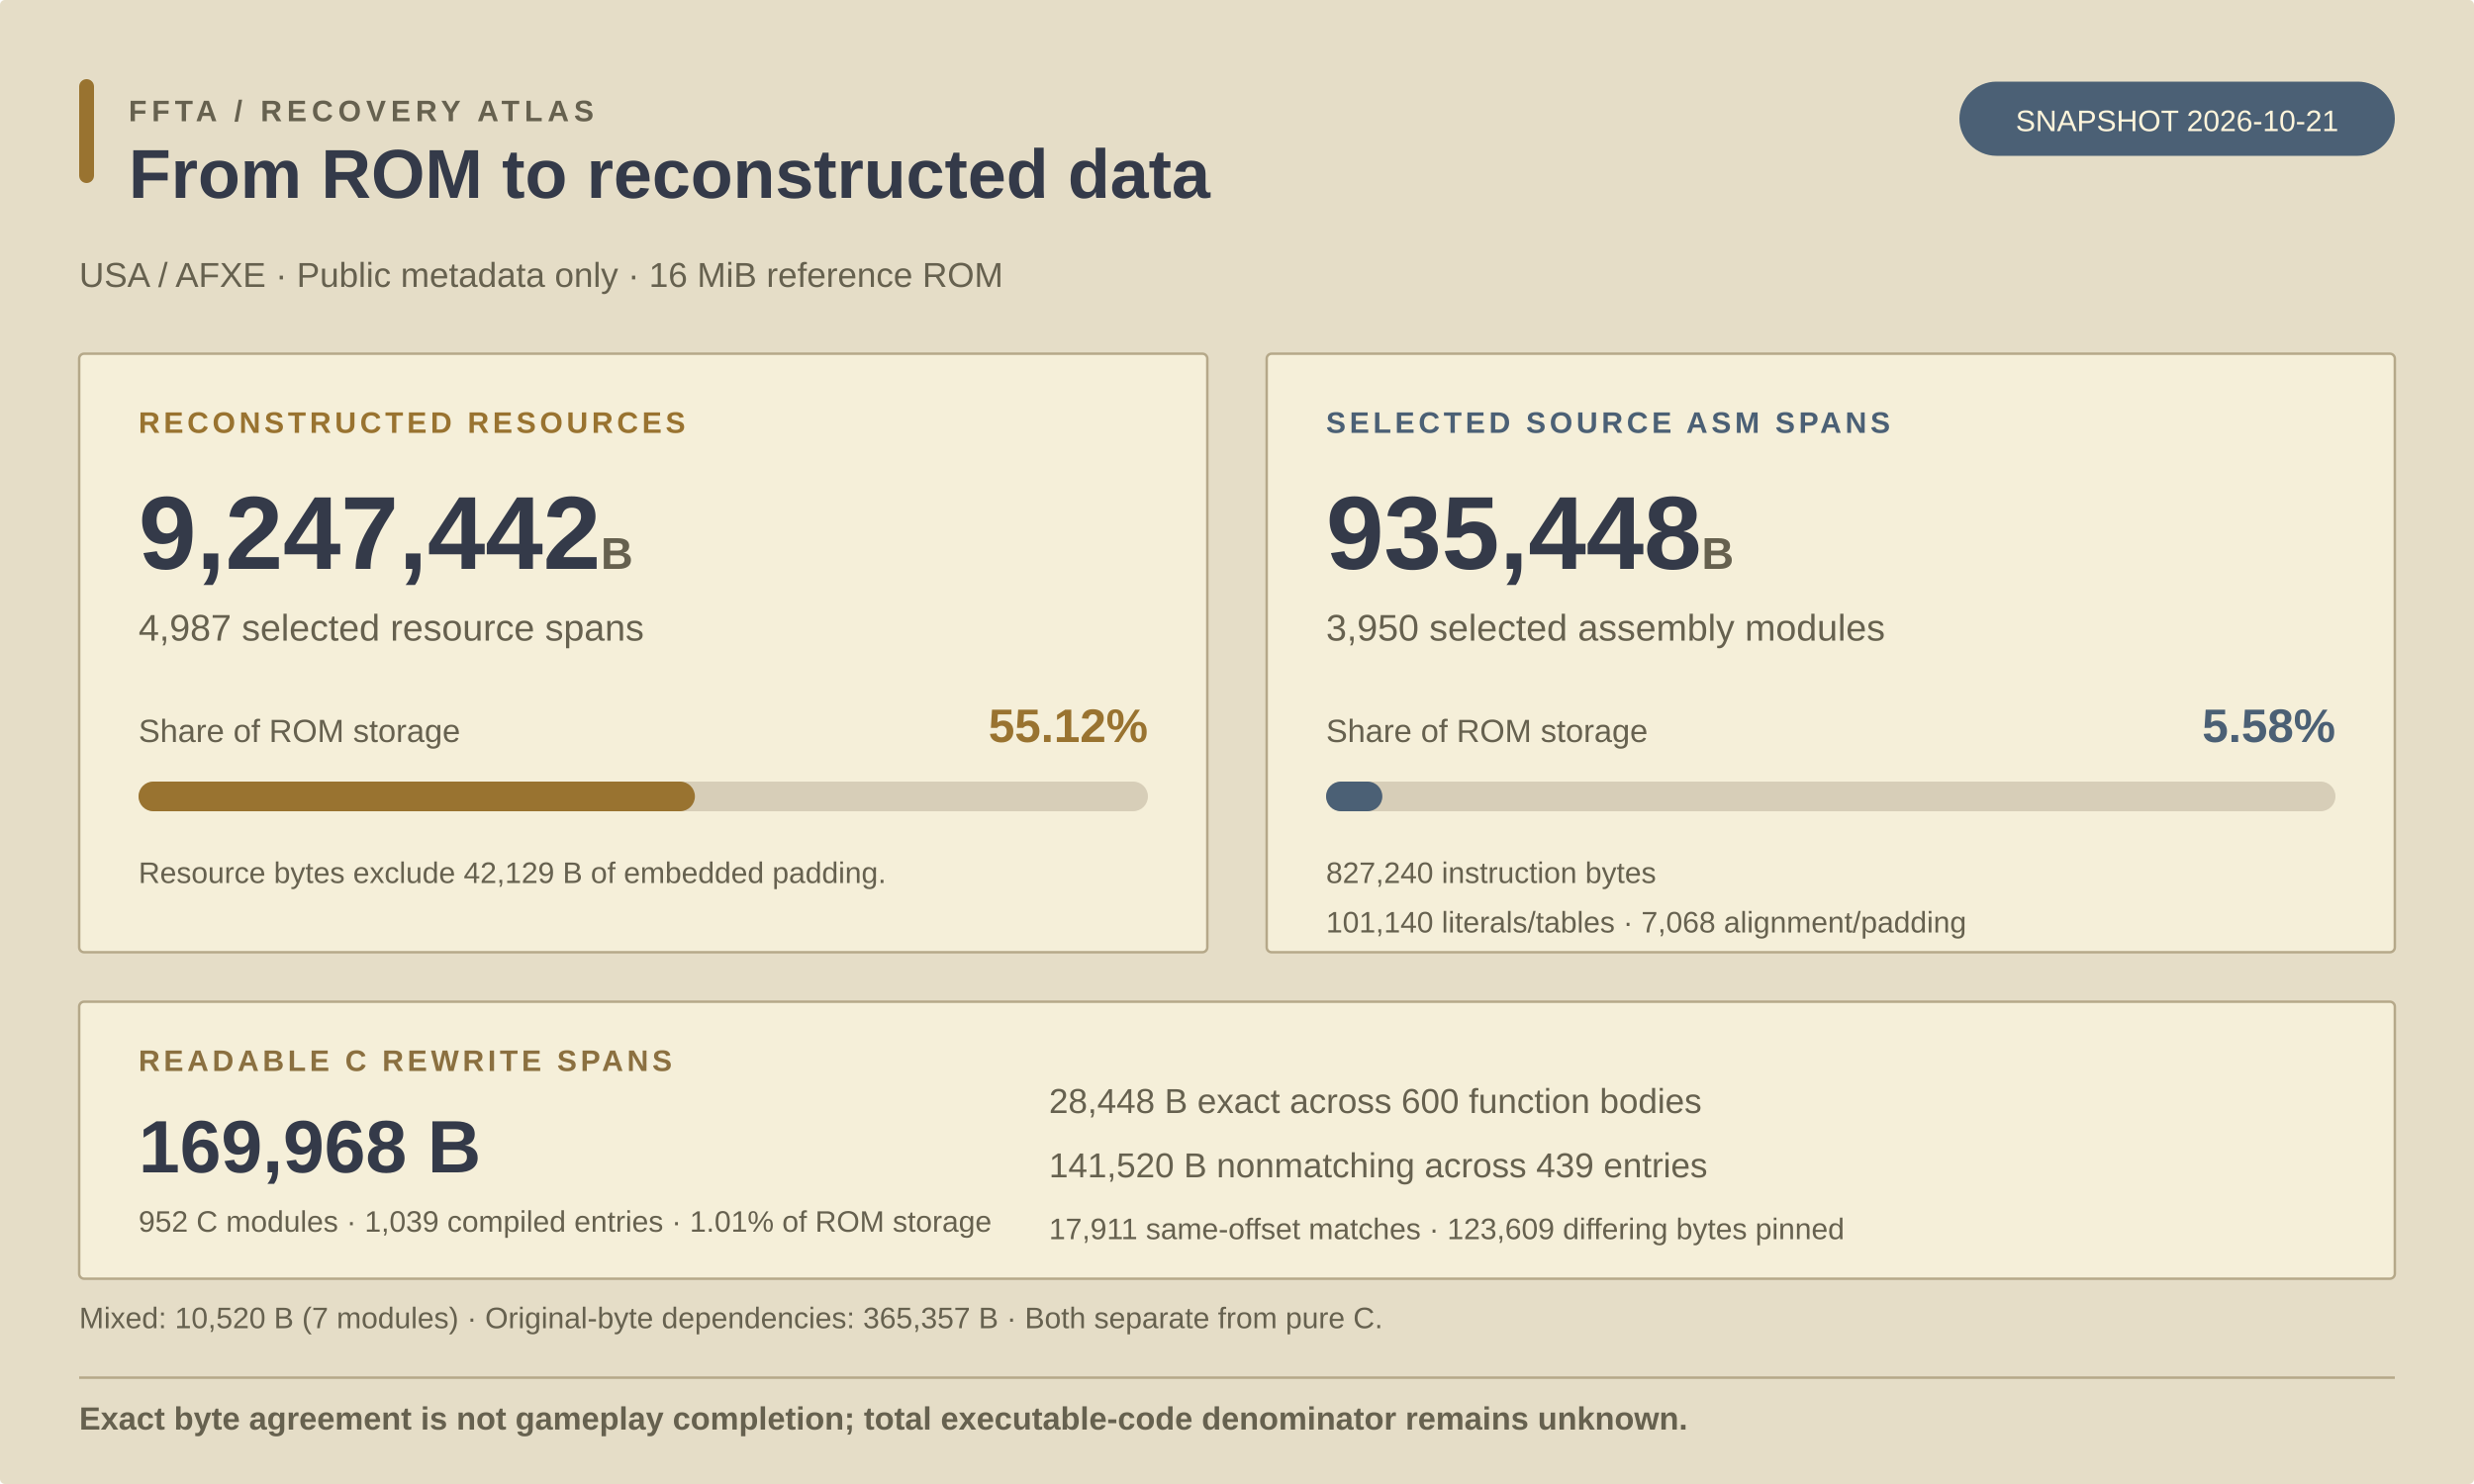
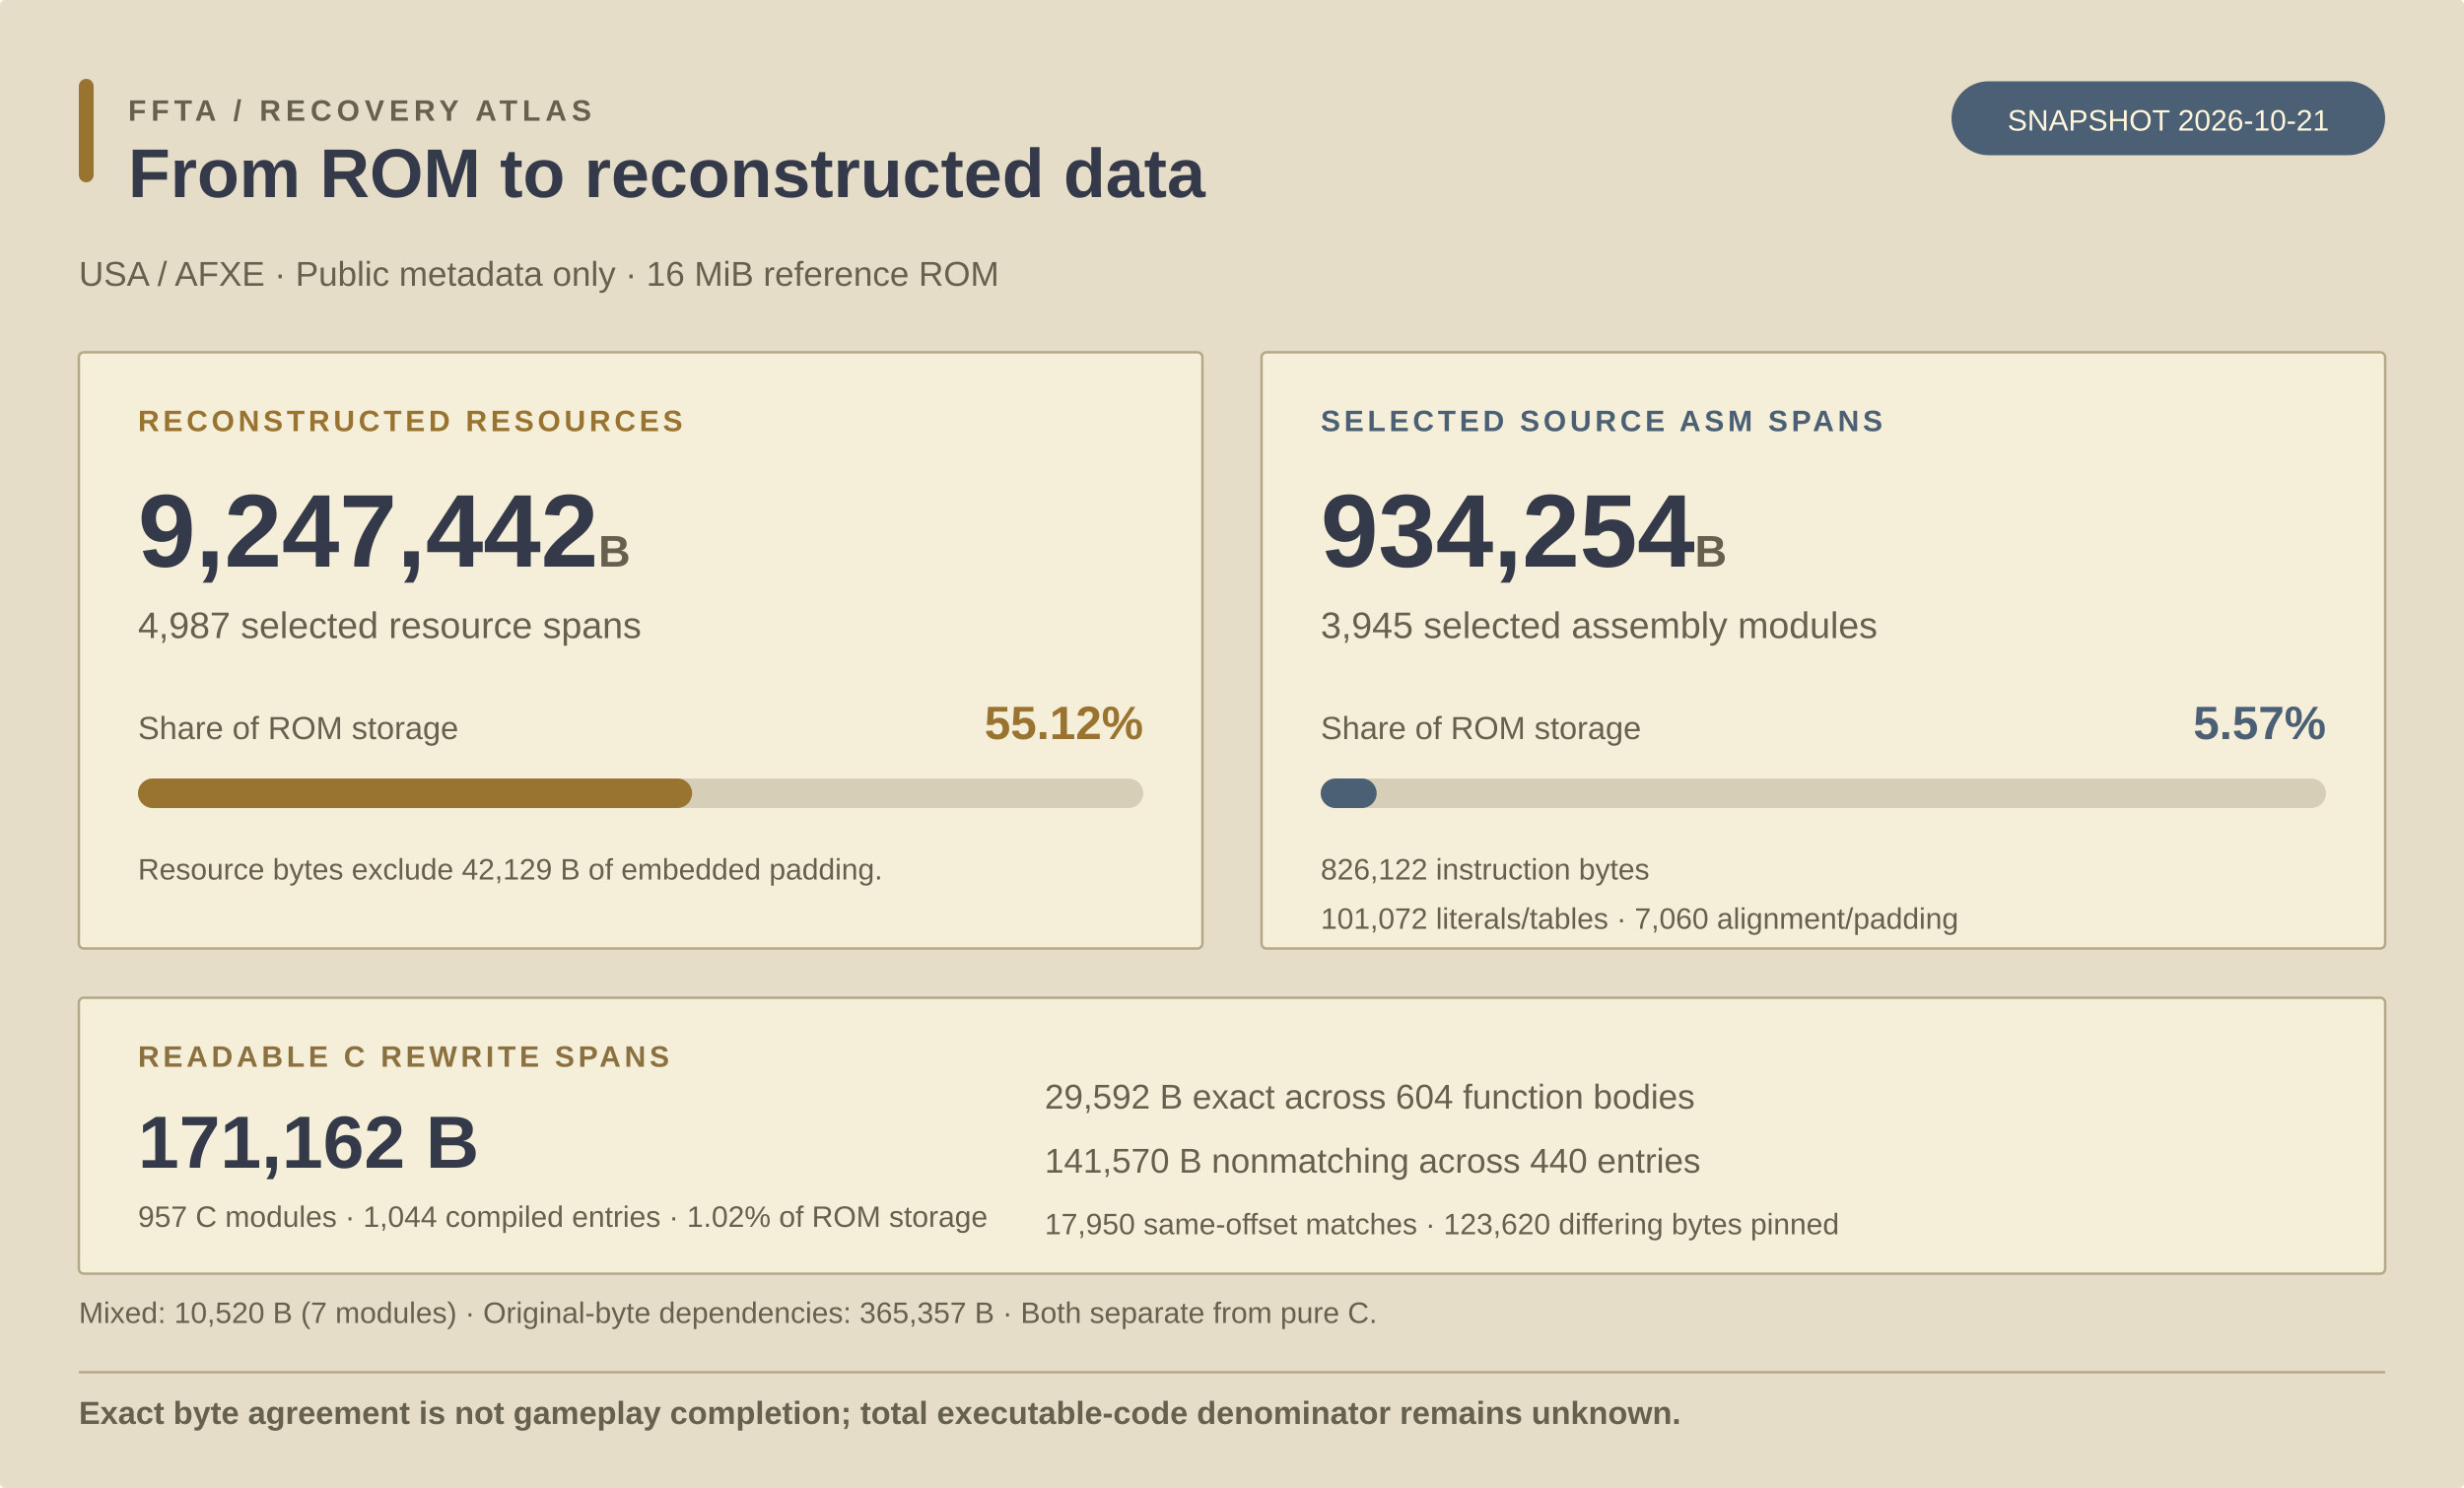
- <svg xmlns="http://www.w3.org/2000/svg" width="1000" height="600" viewBox="0 0 1000 600" role="img" aria-labelledby="title desc">
-   <rect width="1000" height="600" rx="2" fill="#e5ddc7" />
+ <svg xmlns="http://www.w3.org/2000/svg" width="1000" height="604" viewBox="0 0 1000 604" role="img" aria-labelledby="title desc">
+   <rect width="1000" height="604" rx="2" fill="#e5ddc7" />
  <g font-family="Arial, Helvetica, sans-serif">
    <rect x="32" y="32" width="6" height="42" rx="3" fill="#997330" />
    <text x="52" y="49" fill="#66614f" font-size="12" font-weight="700" letter-spacing="2">FFTA / RECOVERY ATLAS</text>
    <text x="52" y="80" fill="#343a49" font-size="28" font-weight="700">From ROM to reconstructed data</text>
    <rect x="792" y="33" width="176" height="30" rx="15" fill="#4b6075" />
    <text x="880" y="53" text-anchor="middle" fill="#fff5db" font-size="12">SNAPSHOT 2026-10-21</text>
    <text x="32" y="116" fill="#66614f" font-size="14">USA / AFXE   ·   Public metadata only   ·   16 MiB reference ROM</text>
    <rect x="32" y="143" width="456" height="242" rx="2" fill="#f5efd9" stroke="#b5a889" />
    <rect x="512" y="143" width="456" height="242" rx="2" fill="#f5efd9" stroke="#b5a889" />
    <text x="56" y="175" fill="#997330" font-size="12" font-weight="700" letter-spacing="1.5">RECONSTRUCTED RESOURCES</text>
    <text x="56" y="230" fill="#343a49" font-size="42" font-weight="700">9,247,442<tspan font-size="18" fill="#66614f"> B</tspan>
    </text>
    <text x="56" y="259" fill="#66614f" font-size="15">4,987 selected resource spans</text>
    <text x="56" y="300" fill="#66614f" font-size="13">Share of ROM storage</text>
    <text x="464" y="300" fill="#997330" font-size="19" font-weight="700" text-anchor="end">55.12%</text>
    <rect x="56" y="316" width="408" height="12" rx="6" fill="#d7ceb8" />
    <rect x="56" y="316" width="224.886" height="12" rx="6" fill="#997330" />
    <text x="56" y="357" fill="#66614f" font-size="12">Resource bytes exclude 42,129 B of embedded padding.</text>
    <text x="536" y="175" fill="#4b6075" font-size="12" font-weight="700" letter-spacing="1.5">SELECTED SOURCE ASM SPANS</text>
-     <text x="536" y="230" fill="#343a49" font-size="42" font-weight="700">935,448<tspan font-size="18" fill="#66614f"> B</tspan>
+     <text x="536" y="230" fill="#343a49" font-size="42" font-weight="700">934,254<tspan font-size="18" fill="#66614f"> B</tspan>
    </text>
-     <text x="536" y="259" fill="#66614f" font-size="15">3,950 selected assembly modules</text>
+     <text x="536" y="259" fill="#66614f" font-size="15">3,945 selected assembly modules</text>
    <text x="536" y="300" fill="#66614f" font-size="13">Share of ROM storage</text>
-     <text x="944" y="300" fill="#4b6075" font-size="19" font-weight="700" text-anchor="end">5.58%</text>
+     <text x="944" y="300" fill="#4b6075" font-size="19" font-weight="700" text-anchor="end">5.57%</text>
    <rect x="536" y="316" width="408" height="12" rx="6" fill="#d7ceb8" />
-     <rect x="536" y="316" width="22.749" height="12" rx="6" fill="#4b6075" />
-     <text x="536" y="357" fill="#66614f" font-size="12">827,240 instruction bytes</text>
-     <text x="536" y="377" fill="#66614f" font-size="12">101,140 literals/tables · 7,068 alignment/padding</text>
+     <rect x="536" y="316" width="22.719" height="12" rx="6" fill="#4b6075" />
+     <text x="536" y="357" fill="#66614f" font-size="12">826,122 instruction bytes</text>
+     <text x="536" y="377" fill="#66614f" font-size="12">101,072 literals/tables · 7,060 alignment/padding</text>
    <rect x="32" y="405" width="936" height="112" rx="2" fill="#f5efd9" stroke="#b5a889" />
    <text x="56" y="433" fill="#8b7040" font-size="12" font-weight="700" letter-spacing="1.5">READABLE C REWRITE SPANS</text>
-     <text x="56" y="474" fill="#343a49" font-size="30" font-weight="700">169,968 B</text>
-     <text x="56" y="498" fill="#66614f" font-size="12">952 C modules · 1,039 compiled entries · 1.01% of ROM storage</text>
-     <text x="424" y="450" fill="#66614f" font-size="14">28,448 B exact across 600 function bodies</text>
-     <text x="424" y="476" fill="#66614f" font-size="14">141,520 B nonmatching across 439 entries</text>
-     <text x="424" y="501" fill="#66614f" font-size="12">17,911 same-offset matches · 123,609 differing bytes pinned</text>
+     <text x="56" y="474" fill="#343a49" font-size="30" font-weight="700">171,162 B</text>
+     <text x="56" y="498" fill="#66614f" font-size="12">957 C modules · 1,044 compiled entries · 1.02% of ROM storage</text>
+     <text x="424" y="450" fill="#66614f" font-size="14">29,592 B exact across 604 function bodies</text>
+     <text x="424" y="476" fill="#66614f" font-size="14">141,570 B nonmatching across 440 entries</text>
+     <text x="424" y="501" fill="#66614f" font-size="12">17,950 same-offset matches · 123,620 differing bytes pinned</text>
    <text x="32" y="537" fill="#66614f" font-size="12">Mixed: 10,520 B (7 modules) · Original-byte dependencies: 365,357 B · Both separate from pure C.</text>
    <line x1="32" y1="557" x2="968" y2="557" stroke="#b5a889" />
    <text x="32" y="578" fill="#66614f" font-size="13" font-weight="700">Exact byte agreement is not gameplay completion; total executable-code denominator remains unknown.</text>
  </g>
</svg>
